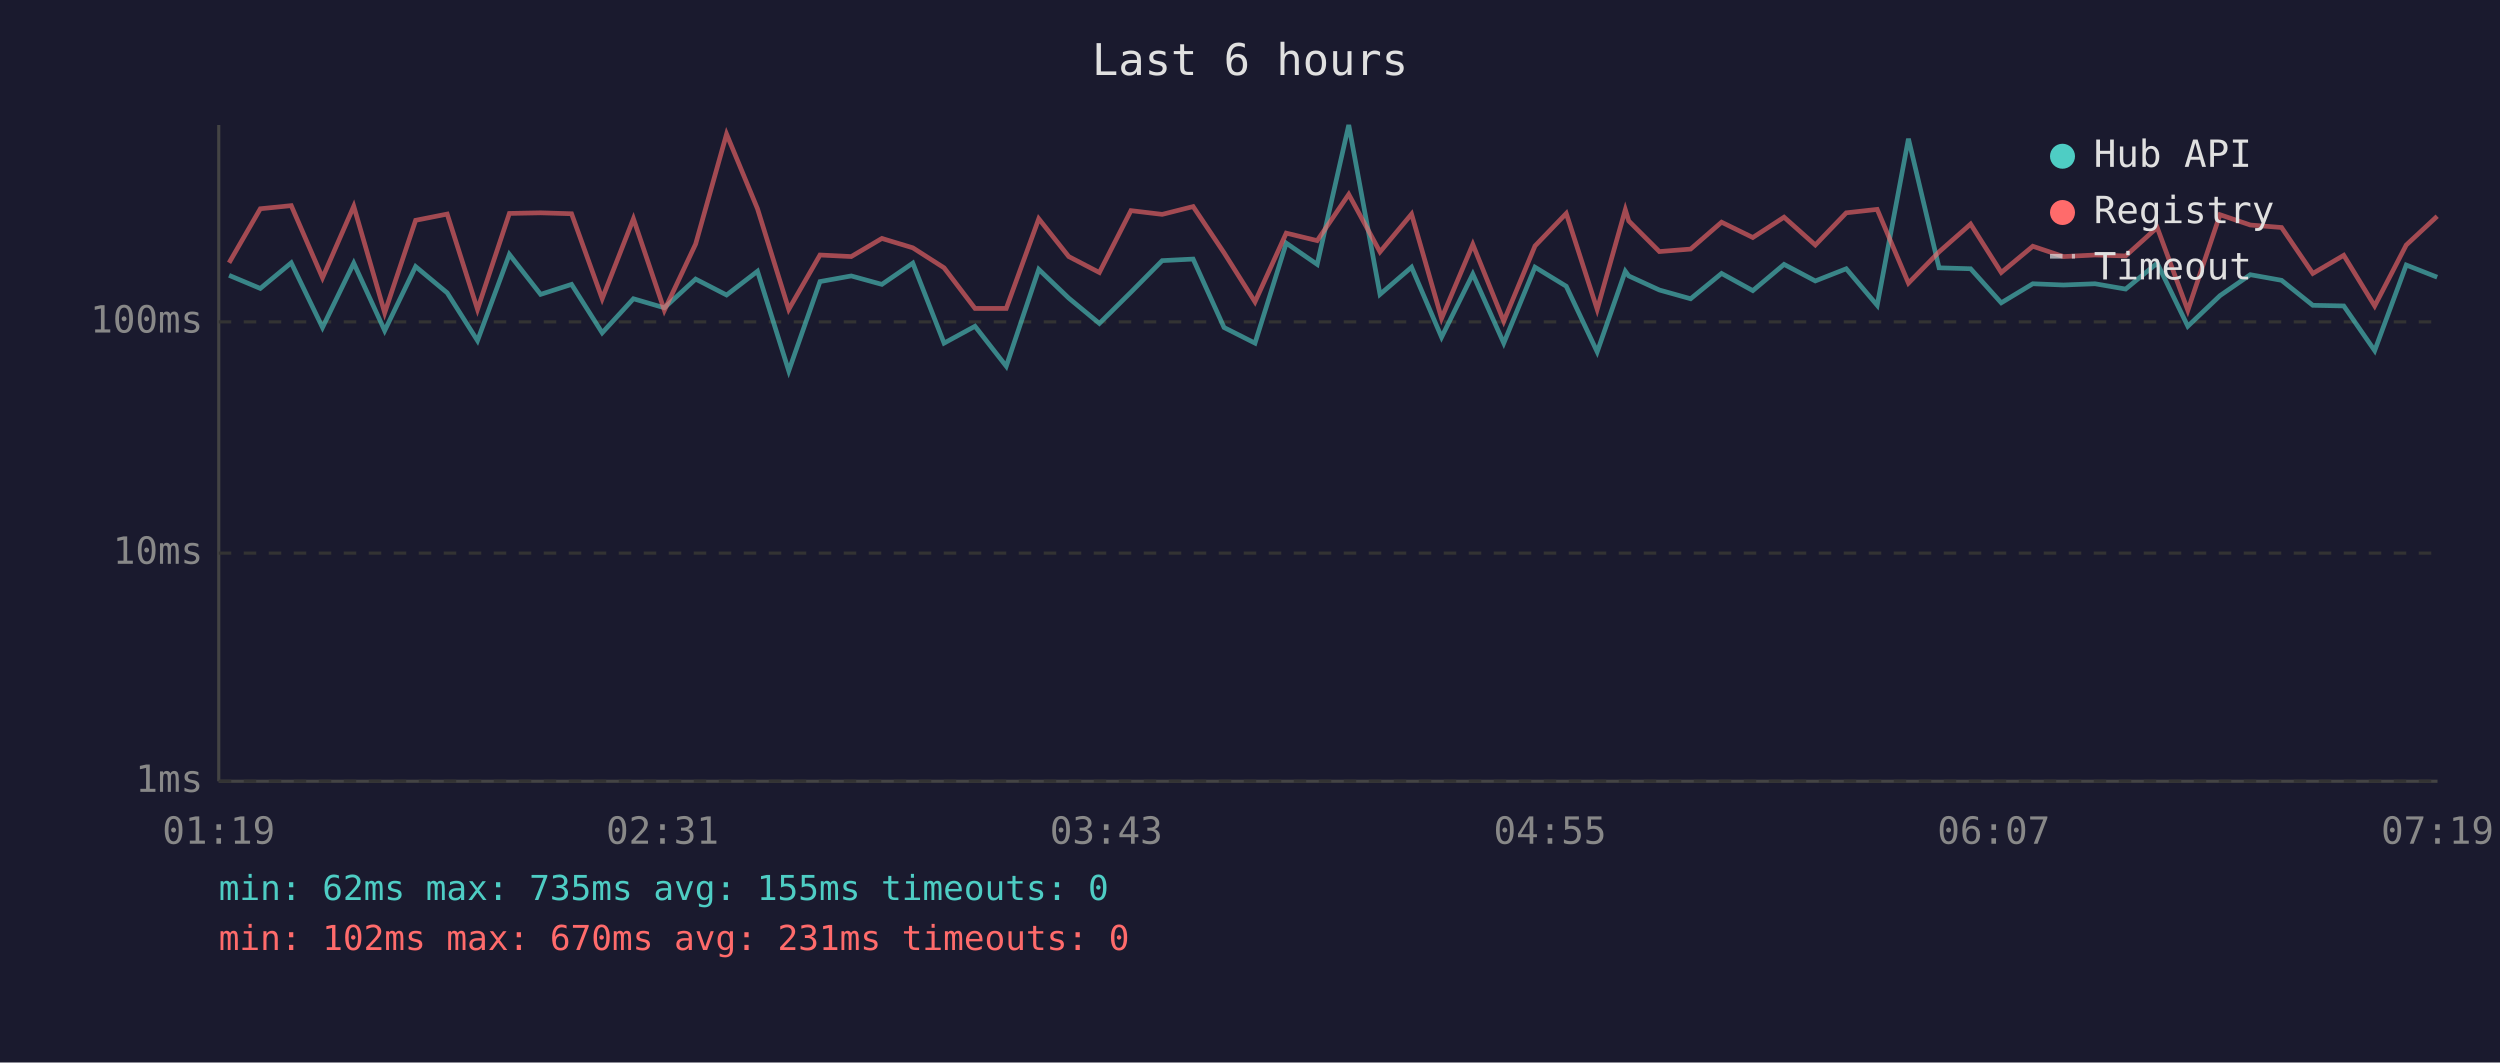
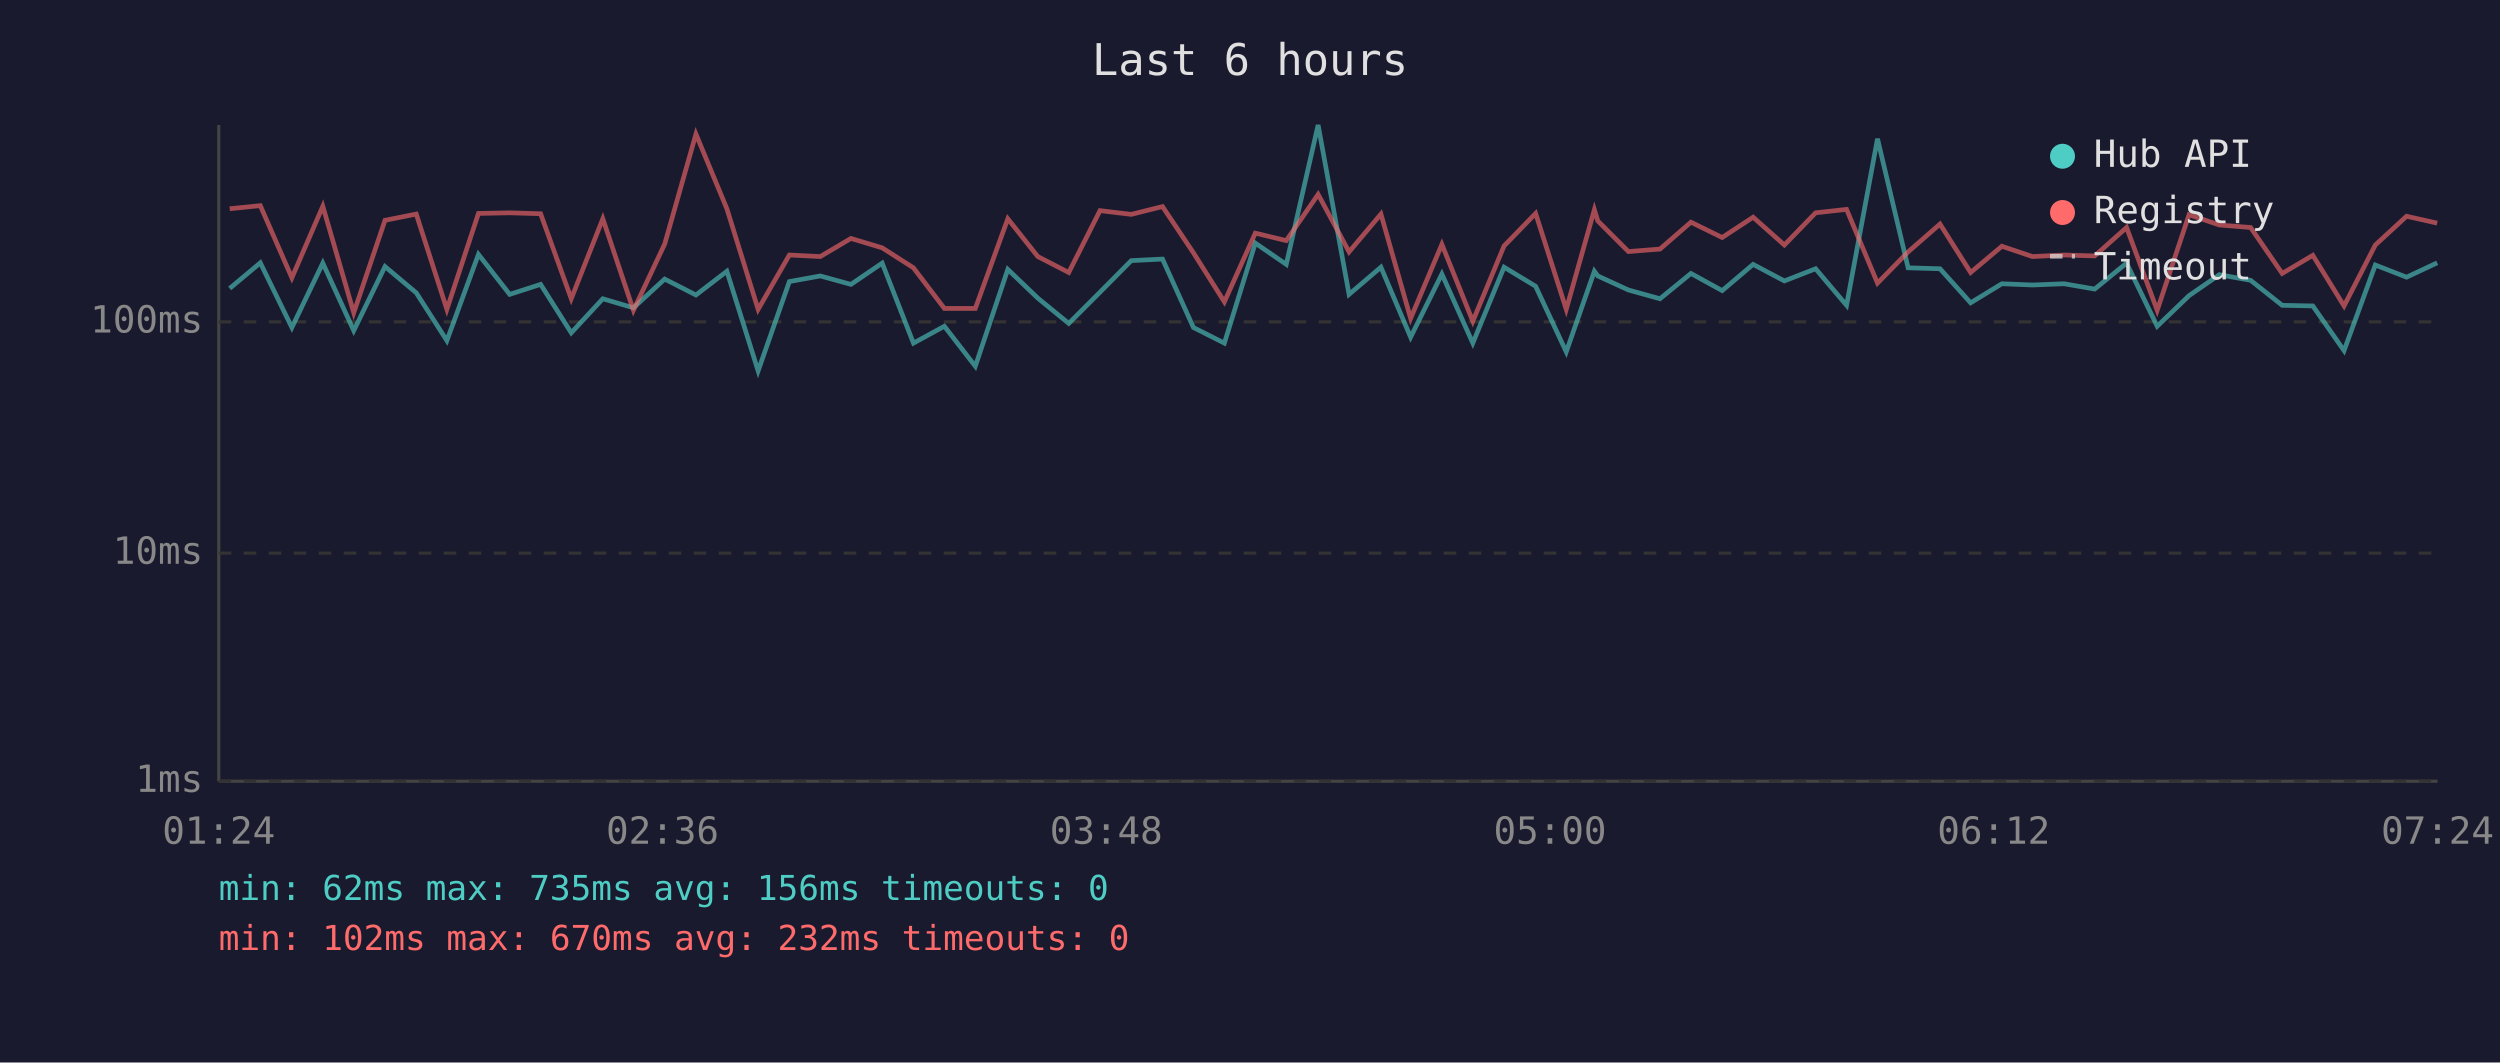
<svg xmlns="http://www.w3.org/2000/svg" viewBox="0 0 800 340" font-family="monospace" font-size="12">
  <rect width="800" height="340" fill="#1a1a2e" />
  <text x="400" y="24" fill="#e0e0e0" font-size="14" text-anchor="middle">Last 6 hours</text>
  <line x1="70" y1="40" x2="70" y2="250" stroke="#444" stroke-width="1" />
  <line x1="70" y1="250" x2="780" y2="250" stroke="#444" stroke-width="1" />
  <line x1="70" y1="250" x2="780" y2="250" stroke="#333" stroke-width="1" stroke-dasharray="4" />
  <text x="65" y="250" fill="#888" text-anchor="end" dominant-baseline="middle">1ms</text>
  <line x1="70" y1="177" x2="780" y2="177" stroke="#333" stroke-width="1" stroke-dasharray="4" />
  <text x="65" y="177" fill="#888" text-anchor="end" dominant-baseline="middle">10ms</text>
  <line x1="70" y1="103" x2="780" y2="103" stroke="#333" stroke-width="1" stroke-dasharray="4" />
  <text x="65" y="103" fill="#888" text-anchor="end" dominant-baseline="middle">100ms</text>
-   <text x="70" y="270" fill="#888" text-anchor="middle">01:19</text>
-   <text x="212" y="270" fill="#888" text-anchor="middle">02:31</text>
-   <text x="354" y="270" fill="#888" text-anchor="middle">03:43</text>
-   <text x="496" y="270" fill="#888" text-anchor="middle">04:55</text>
-   <text x="638" y="270" fill="#888" text-anchor="middle">06:07</text>
-   <text x="780" y="270" fill="#888" text-anchor="middle">07:19</text>
-   <polyline points="73.3,88.1 83.3,92.3 93.2,84.1 103.2,104.8 113.2,84.2 123.1,105.8 133.0,85.3 143.1,93.7 152.8,109.0 163.0,81.4 173.0,94.2 182.9,91.0 192.7,106.5 202.7,95.6 212.6,98.5 222.6,89.3 232.5,94.4 242.4,86.8 252.4,118.7 262.4,90.1 272.4,88.3 282.2,91.0 292.1,84.2 302.1,109.8 312.0,104.4 322.0,117.2 332.4,86.2 342.0,95.4 351.8,103.5 361.9,93.5 371.9,83.4 381.8,82.9 391.7,104.8 401.6,109.8 411.6,77.8 421.5,84.6 431.6,40.0 441.6,94.2 451.7,85.5 461.3,107.9 471.3,87.7 481.2,109.8 491.2,85.5 501.2,91.6 511.1,112.6 520.1,86.8 521.2,88.3 531.0,92.8 541.0,95.6 550.9,87.5 560.9,93.0 570.9,84.6 580.9,89.9 590.8,86.0 600.7,97.7 610.7,44.4 620.5,85.7 630.6,86.0 640.4,96.9 650.5,90.8 660.3,91.2 670.4,90.8 680.2,92.5 690.3,84.2 700.1,104.4 710.4,94.6 720.1,87.9 730.1,89.7 740.1,97.7 750.0,97.9 759.9,112.2 770.0,84.8 779.9,88.7" fill="none" stroke="#4ecdc4" stroke-width="1.5" opacity="0.6" />
-   <polyline points="73.3,84.1 83.3,66.8 93.2,65.8 103.2,88.9 113.2,66.0 123.1,100.1 133.0,70.5 143.1,68.5 152.8,99.0 163.0,68.3 173.0,68.1 182.9,68.4 192.7,95.6 202.7,70.0 212.6,99.3 222.6,78.1 232.5,42.9 242.4,66.8 252.4,99.0 262.4,81.6 272.4,82.1 282.2,76.3 292.1,79.3 302.1,85.7 312.0,98.7 322.0,98.7 332.4,70.0 342.0,82.1 351.8,87.2 361.9,67.4 371.9,68.6 381.8,66.1 391.7,80.9 401.6,96.6 411.6,74.6 421.5,77.0 431.6,62.2 441.6,80.6 451.7,68.5 461.3,101.9 471.3,78.2 481.2,102.8 491.2,78.7 501.2,68.3 511.1,99.0 520.1,67.1 521.2,70.7 531.0,80.5 541.0,79.7 550.9,71.1 560.9,76.0 570.9,69.5 580.9,78.4 590.8,68.1 600.7,67.0 610.7,90.6 620.5,80.6 630.6,71.7 640.4,87.2 650.5,78.8 660.3,82.1 670.4,81.6 680.2,81.9 690.3,72.8 700.1,99.3 710.4,68.7 720.1,72.0 730.1,72.8 740.1,87.5 750.0,81.7 759.9,97.9 770.0,78.4 779.9,69.2" fill="none" stroke="#ff6b6b" stroke-width="1.5" opacity="0.6" />
+   <text x="70" y="270" fill="#888" text-anchor="middle">01:24</text>
+   <text x="212" y="270" fill="#888" text-anchor="middle">02:36</text>
+   <text x="354" y="270" fill="#888" text-anchor="middle">03:48</text>
+   <text x="496" y="270" fill="#888" text-anchor="middle">05:00</text>
+   <text x="638" y="270" fill="#888" text-anchor="middle">06:12</text>
+   <text x="780" y="270" fill="#888" text-anchor="middle">07:24</text>
+   <polyline points="73.5,92.3 83.3,84.1 93.4,104.8 103.3,84.2 113.2,105.8 123.2,85.3 133.2,93.7 143.0,109.0 153.1,81.4 163.1,94.2 173.0,91.0 182.8,106.5 192.9,95.6 202.7,98.5 212.7,89.3 222.7,94.4 232.6,86.8 242.6,118.7 252.6,90.1 262.5,88.3 272.3,91.0 282.3,84.2 292.3,109.8 302.2,104.4 312.1,117.2 322.5,86.2 332.1,95.4 342.0,103.5 352.0,93.5 362.0,83.4 372.0,82.9 381.9,104.8 391.8,109.8 401.7,77.8 411.6,84.6 421.8,40.0 431.7,94.2 441.9,85.5 451.4,107.9 461.4,87.7 471.3,109.8 481.3,85.5 491.4,91.6 501.2,112.6 510.2,86.8 511.3,88.3 521.1,92.8 531.2,95.6 541.1,87.5 551.1,93.0 561.0,84.6 571.0,89.9 581.0,86.0 590.9,97.7 600.8,44.4 610.6,85.7 620.8,86.0 630.6,96.9 640.6,90.8 650.4,91.2 660.5,90.8 670.3,92.5 680.5,84.2 690.3,104.4 700.5,94.6 710.2,87.9 720.2,89.7 730.3,97.7 740.1,97.9 750.1,112.2 760.1,84.8 770.1,88.7 779.9,84.1" fill="none" stroke="#4ecdc4" stroke-width="1.5" opacity="0.6" />
+   <polyline points="73.5,66.8 83.3,65.8 93.4,88.9 103.3,66.0 113.2,100.1 123.2,70.5 133.2,68.5 143.0,99.0 153.1,68.3 163.1,68.1 173.0,68.4 182.8,95.6 192.9,70.0 202.7,99.3 212.7,78.1 222.7,42.9 232.6,66.8 242.6,99.0 252.6,81.6 262.5,82.1 272.3,76.3 282.3,79.3 292.3,85.7 302.2,98.7 312.1,98.7 322.5,70.0 332.1,82.1 342.0,87.2 352.0,67.4 362.0,68.6 372.0,66.1 381.9,80.9 391.8,96.6 401.7,74.6 411.6,77.0 421.8,62.2 431.7,80.6 441.9,68.5 451.4,101.9 461.4,78.2 471.3,102.8 481.3,78.7 491.4,68.3 501.2,99.0 510.2,67.1 511.3,70.7 521.1,80.5 531.2,79.7 541.1,71.1 551.1,76.0 561.0,69.5 571.0,78.4 581.0,68.1 590.9,67.0 600.8,90.6 610.6,80.6 620.8,71.7 630.6,87.2 640.6,78.8 650.4,82.1 660.5,81.6 670.3,81.9 680.5,72.8 690.3,99.3 700.5,68.7 710.2,72.0 720.2,72.8 730.3,87.5 740.1,81.7 750.1,97.9 760.1,78.4 770.1,69.2 779.9,71.4" fill="none" stroke="#ff6b6b" stroke-width="1.5" opacity="0.6" />
  <circle cx="660" cy="50" r="4" fill="#4ecdc4" />
  <text x="670" y="50" fill="#e0e0e0" dominant-baseline="middle">Hub API</text>
  <circle cx="660" cy="68" r="4" fill="#ff6b6b" />
  <text x="670" y="68" fill="#e0e0e0" dominant-baseline="middle">Registry</text>
  <line x1="656" y1="82" x2="664" y2="82" stroke="#e0e0e0" stroke-width="1.5" stroke-dasharray="4,3" opacity="0.7" />
  <text x="670" y="86" fill="#e0e0e0" dominant-baseline="middle">Timeout</text>
-   <text x="70" y="288" fill="#4ecdc4" font-size="11">min: 62ms  max: 735ms  avg: 155ms  timeouts: 0</text>
-   <text x="70" y="304" fill="#ff6b6b" font-size="11">min: 102ms  max: 670ms  avg: 231ms  timeouts: 0</text>
+   <text x="70" y="288" fill="#4ecdc4" font-size="11">min: 62ms  max: 735ms  avg: 156ms  timeouts: 0</text>
+   <text x="70" y="304" fill="#ff6b6b" font-size="11">min: 102ms  max: 670ms  avg: 232ms  timeouts: 0</text>
</svg>
